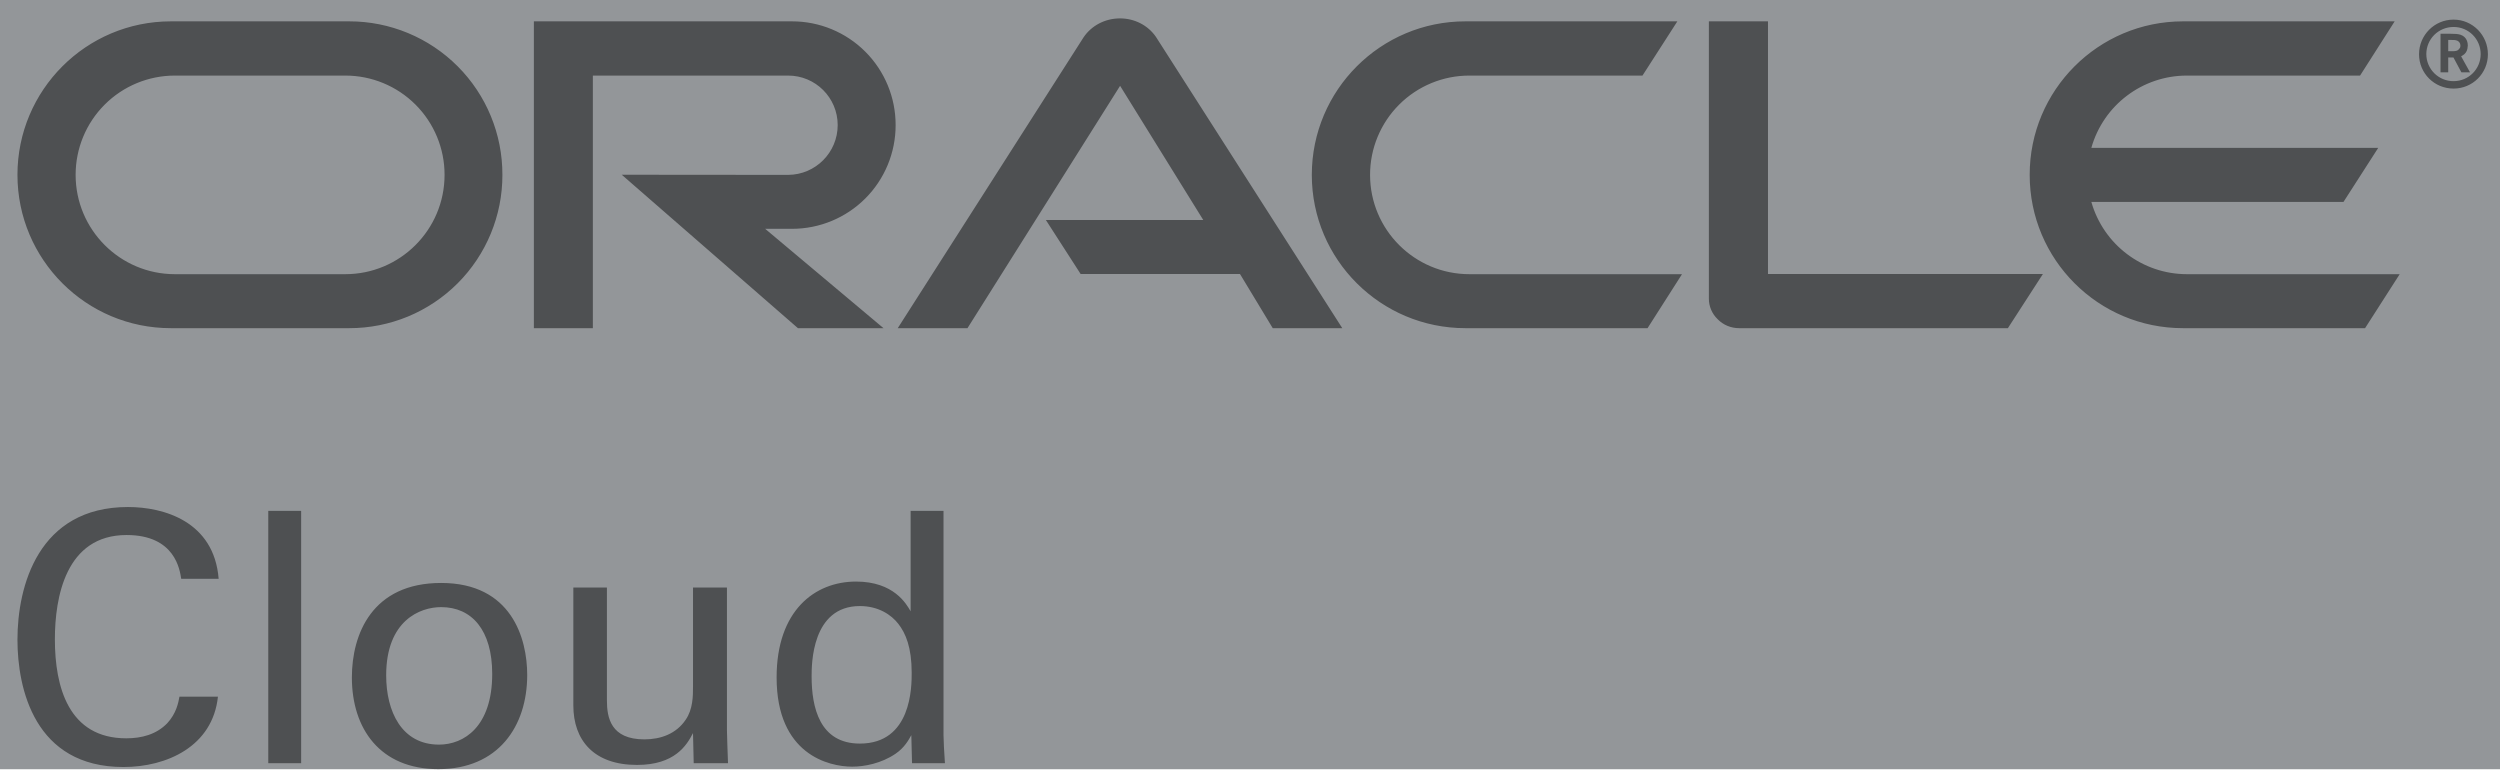
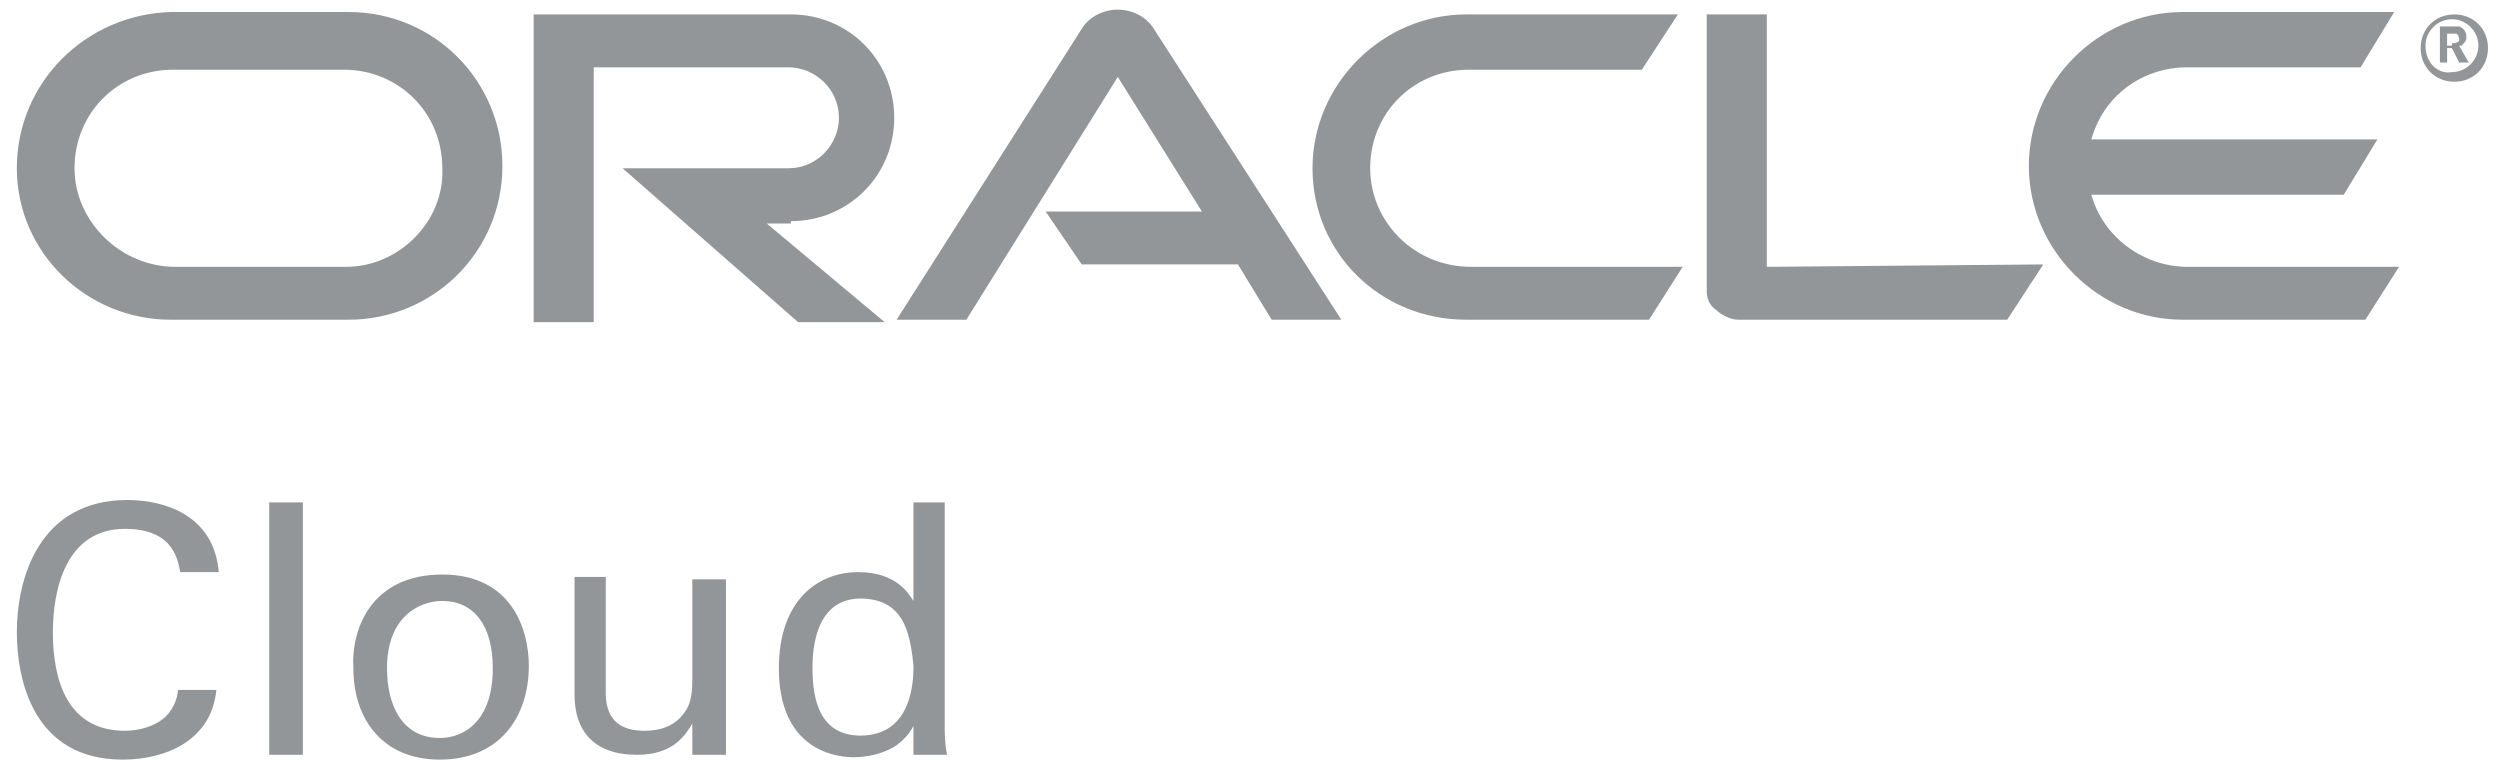
- <svg xmlns="http://www.w3.org/2000/svg" width="104" height="32" viewBox="0 0 104 32">
-   <g fill="none" fill-rule="evenodd">
-     <path fill="#939699" d="M0 0h104v32H0z" />
-     <g fill="#4E5052">
-       <path d="M102.044 2.13c.097 0 .201-.009.26-.103.042-.035.049-.082.049-.135 0-.09-.051-.16-.124-.197-.083-.034-.146-.034-.298-.034h-.085v.469h.198m-.113-.726c.215 0 .314.009.425.041.28.092.305.357.305.449 0 .021-.008.074-.017.133a.407.407 0 0 1-.198.279c-.019.012-.03.022-.063.037l.37.666h-.359l-.331-.619h-.217v.619h-.32V1.404h.405m.138 2.281c.791 0 1.428-.635 1.428-1.428 0-.793-.637-1.441-1.428-1.441-.8 0-1.437.648-1.437 1.441s.637 1.428 1.437 1.428m-1.134-1.434c0-.623.502-1.129 1.134-1.129.629 0 1.127.506 1.127 1.129 0 .62-.498 1.125-1.127 1.125a1.127 1.127 0 0 1-1.134-1.125m-9.957 9.155A4.137 4.137 0 0 1 87 8.4h10.489l1.446-2.25H87a4.13 4.13 0 0 1 3.978-3.006h7.201L99.618.888h-8.805a6.381 6.381 0 0 0-6.378 6.387 6.376 6.376 0 0 0 6.378 6.377h7.574l1.44-2.246h-8.849m-30.014 2.246h7.574l1.433-2.246h-8.839a4.133 4.133 0 0 1-4.137-4.131 4.127 4.127 0 0 1 4.137-4.131h7.195L69.778.888h-8.814a6.39 6.39 0 0 0-6.393 6.387c0 3.525 2.866 6.377 6.393 6.377M14.36 11.406H7.274a4.132 4.132 0 0 1-4.128-4.131 4.126 4.126 0 0 1 4.128-4.131h7.086a4.126 4.126 0 0 1 4.134 4.131 4.132 4.132 0 0 1-4.134 4.131m-7.249 2.246h7.418A6.365 6.365 0 0 0 20.9 7.275 6.37 6.37 0 0 0 14.529.888H7.111A6.385 6.385 0 0 0 .726 7.275a6.38 6.38 0 0 0 6.385 6.377m25.837-4.133a4.309 4.309 0 0 0 4.31-4.317 4.307 4.307 0 0 0-4.31-4.314H22.209v12.764h2.454V3.144h8.122a2.06 2.06 0 0 1 2.063 2.058 2.073 2.073 0 0 1-2.063 2.073l-6.921-.006 7.33 6.383h3.56l-4.923-4.133h1.117m40.6 1.879V.888h-2.459v11.543c0 .315.132.623.363.846.234.242.556.375.894.375h11.182l1.457-2.254H73.548m-30.04-2.246h6.548l-3.46-5.582-6.349 10.082h-2.901l7.731-12.1c.33-.49.897-.787 1.515-.787.606 0 1.162.287 1.493.766l7.754 12.121h-2.893l-1.363-2.254h-6.629l-1.446-2.246M37.372 25.954c-.291-.378-.829-.742-1.601-.742-2.008 0-2.008 2.431-2.008 2.926 0 1.295.335 2.795 2.008 2.795 2.155 0 2.155-2.373 2.155-2.941 0-1.062-.248-1.644-.554-2.038zm.51-4.702h1.368v9.331c0 .161.029.786.059 1.165H37.94l-.029-1.165c-.116.204-.276.51-.655.772-.597.408-1.31.538-1.805.538-.975 0-3.144-.509-3.144-3.711 0-2.781 1.587-3.989 3.304-3.989 1.573 0 2.096.931 2.271 1.237v-4.178zM25.248 24.44v4.702c0 .713.16 1.616 1.558 1.616.684 0 1.325-.233 1.717-.815.306-.437.306-1.005.306-1.368V24.44h1.412v5.94c0 .145.029.96.044 1.368h-1.427l-.029-1.252c-.262.51-.757 1.325-2.329 1.325-1.805 0-2.649-1.034-2.649-2.475V24.44h1.397zm-6.985 6.536c1.033 0 2.213-.742 2.213-2.94 0-1.82-.845-2.78-2.125-2.78-.874 0-2.286.553-2.286 2.838 0 1.5.641 2.882 2.198 2.882zm.088-6.725c2.925 0 3.581 2.3 3.581 3.828 0 2.141-1.209 3.917-3.698 3.917-2.417 0-3.596-1.675-3.596-3.814 0-1.806.845-3.931 3.713-3.931zm-7.191 7.497h1.368V21.252H11.16v10.496zm-3.622-7.671c-.058-.365-.248-1.82-2.271-1.82-2.533 0-2.984 2.591-2.984 4.338 0 1.98.568 4.119 2.969 4.119.641 0 1.252-.16 1.704-.626.379-.407.465-.859.509-1.106h1.601c-.218 2.067-2.125 2.926-3.93 2.926-3.698 0-4.41-3.261-4.41-5.299 0-2.212.858-5.517 4.599-5.517 1.485 0 3.581.597 3.771 2.985H7.538z" />
-     </g>
+ <svg xmlns="http://www.w3.org/2000/svg" version="1.1" id="Layer_1" x="0px" y="0px" viewBox="0 0 104 32" style="enable-background:new 0 0 104 32;" xml:space="preserve">
+   <style type="text/css">
+ 	.st0{fill-rule:evenodd;clip-rule:evenodd;fill:#939699;}
+ </style>
+   <g>
+     <path class="st0" d="M102,1.8c0.1,0,0.2,0,0.3-0.1c0,0,0-0.1,0-0.1c0-0.1-0.1-0.2-0.1-0.2c-0.1,0-0.1,0-0.3,0h-0.1v0.5H102    M101.9,1.1c0.2,0,0.3,0,0.4,0c0.3,0.1,0.3,0.4,0.3,0.4c0,0,0,0.1,0,0.1c0,0.1-0.1,0.2-0.2,0.3c0,0,0,0-0.1,0l0.4,0.7h-0.4   l-0.3-0.6h-0.2v0.6h-0.3V1.1L101.9,1.1 M102.1,3.4c0.8,0,1.4-0.6,1.4-1.4s-0.6-1.4-1.4-1.4c-0.8,0-1.4,0.6-1.4,1.4   S101.3,3.4,102.1,3.4 M100.9,1.9c0-0.6,0.5-1.1,1.1-1.1c0.6,0,1.1,0.5,1.1,1.1c0,0.6-0.5,1.1-1.1,1.1   C101.4,3.1,100.9,2.6,100.9,1.9C100.9,1.9,100.9,1.9,100.9,1.9 M91,11.1c-1.8,0-3.5-1.2-4-3h10.5l1.4-2.3H87c0.5-1.8,2.1-3,4-3h7.2   l1.4-2.3h-8.8c-3.5,0-6.4,2.9-6.4,6.4c0,0,0,0,0,0c0,3.5,2.9,6.4,6.4,6.4c0,0,0,0,0,0h7.6l1.4-2.2L91,11.1 M61,13.3h7.6l1.4-2.2   h-8.8C58.8,11.1,57,9.2,57,7c0,0,0,0,0,0c0-2.3,1.8-4.1,4.1-4.1c0,0,0,0,0,0h7.2l1.5-2.3H61c-3.5,0-6.4,2.9-6.4,6.4c0,0,0,0,0,0   C54.6,10.5,57.4,13.3,61,13.3 M14.4,11.1H7.3C5,11.1,3.1,9.2,3.1,7c0-2.3,1.8-4.1,4.1-4.1c0,0,0,0,0,0h7.1c2.3,0,4.1,1.8,4.1,4.1   c0,0,0,0,0,0C18.5,9.2,16.6,11.1,14.4,11.1C14.4,11.1,14.4,11.1,14.4,11.1 M7.1,13.3h7.4c3.5,0,6.4-2.8,6.4-6.4c0,0,0,0,0,0   c0-3.5-2.8-6.4-6.4-6.4c0,0,0,0,0,0H7.1C3.6,0.6,0.7,3.4,0.7,7c0,0,0,0,0,0C0.7,10.5,3.6,13.3,7.1,13.3C7.1,13.3,7.1,13.3,7.1,13.3    M32.9,9.2c2.4,0,4.3-1.9,4.3-4.3c0,0,0,0,0,0c0-2.4-1.9-4.3-4.3-4.3c0,0,0,0,0,0H22.2v12.8h2.5V2.8h8.1c1.1,0,2.1,0.9,2.1,2.1   c0,0,0,0,0,0c0,1.1-0.9,2.1-2.1,2.1l-6.9,0l7.3,6.4h3.6l-4.9-4.1H32.9 M73.5,11.1V0.6h-2.5v11.5c0,0.3,0.1,0.6,0.4,0.8   c0.2,0.2,0.6,0.4,0.9,0.4h11.2l1.5-2.3L73.5,11.1 M43.5,8.8h6.5l-3.5-5.6l-6.3,10.1h-2.9l7.7-12.1c0.3-0.5,0.9-0.8,1.5-0.8   c0.6,0,1.2,0.3,1.5,0.8l7.8,12.1h-2.9l-1.4-2.3H45L43.5,8.8 M37.4,25.6c-0.3-0.4-0.8-0.7-1.6-0.7c-2,0-2,2.4-2,2.9   c0,1.3,0.3,2.8,2,2.8c2.2,0,2.2-2.4,2.2-2.9C37.9,26.6,37.7,26,37.4,25.6z M37.9,20.9h1.4v9.3c0,0.2,0,0.8,0.1,1.2h-1.4l0-1.2   c-0.1,0.2-0.3,0.5-0.7,0.8c-0.6,0.4-1.3,0.5-1.8,0.5c-1,0-3.1-0.5-3.1-3.7c0-2.8,1.6-4,3.3-4c1.6,0,2.1,0.9,2.3,1.2V20.9z    M25.2,24.1v4.7c0,0.7,0.2,1.6,1.6,1.6c0.7,0,1.3-0.2,1.7-0.8c0.3-0.4,0.3-1,0.3-1.4v-4.1h1.4v5.9c0,0.1,0,1,0,1.4h-1.4l0-1.3   c-0.3,0.5-0.8,1.3-2.3,1.3c-1.8,0-2.6-1-2.6-2.5v-4.9H25.2z M18.3,30.7c1,0,2.2-0.7,2.2-2.9c0-1.8-0.8-2.8-2.1-2.8   c-0.9,0-2.3,0.6-2.3,2.8C16.1,29.3,16.7,30.7,18.3,30.7z M18.4,23.9c2.9,0,3.6,2.3,3.6,3.8c0,2.1-1.2,3.9-3.7,3.9   c-2.4,0-3.6-1.7-3.6-3.8C14.6,26.1,15.5,23.9,18.4,23.9L18.4,23.9z M11.2,31.4h1.4V20.9h-1.4L11.2,31.4L11.2,31.4z M7.5,23.8   c-0.1-0.4-0.2-1.8-2.3-1.8c-2.5,0-3,2.6-3,4.3c0,2,0.6,4.1,3,4.1c0.6,0,1.3-0.2,1.7-0.6c0.4-0.4,0.5-0.9,0.5-1.1h1.6   c-0.2,2.1-2.1,2.9-3.9,2.9c-3.7,0-4.4-3.3-4.4-5.3c0-2.2,0.9-5.5,4.6-5.5c1.5,0,3.6,0.6,3.8,3L7.5,23.8L7.5,23.8z" />
  </g>
</svg>
